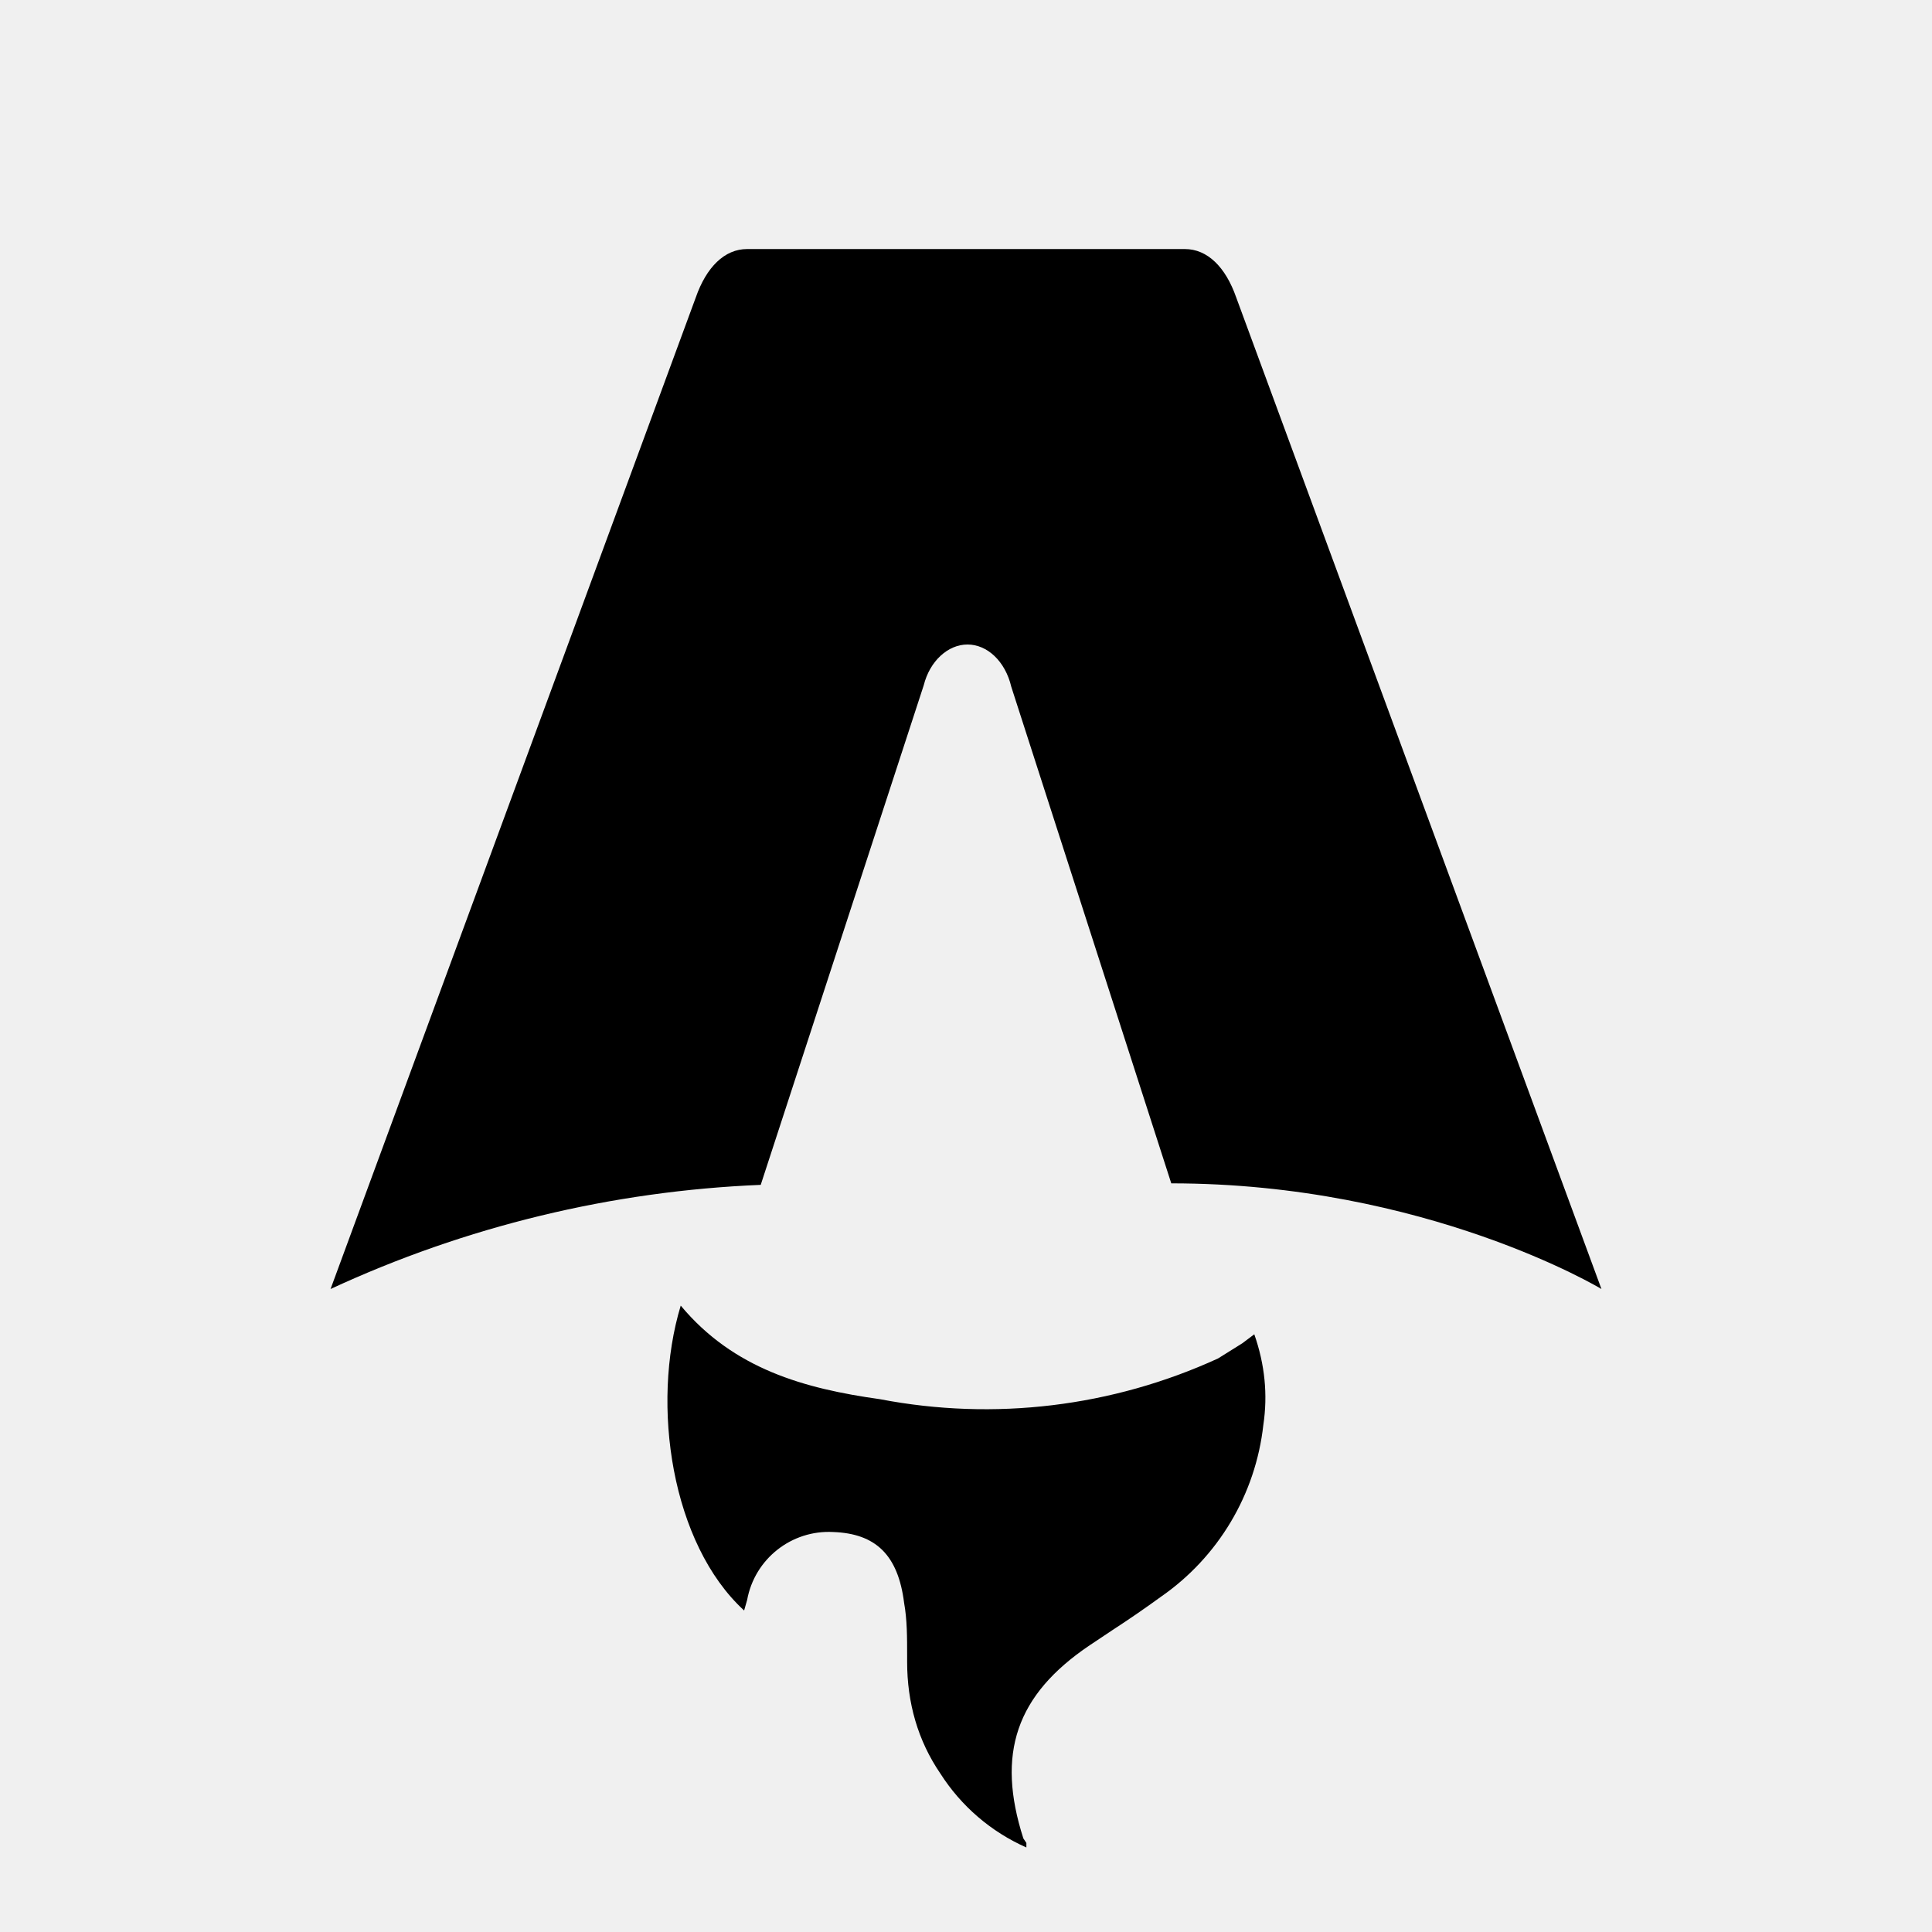
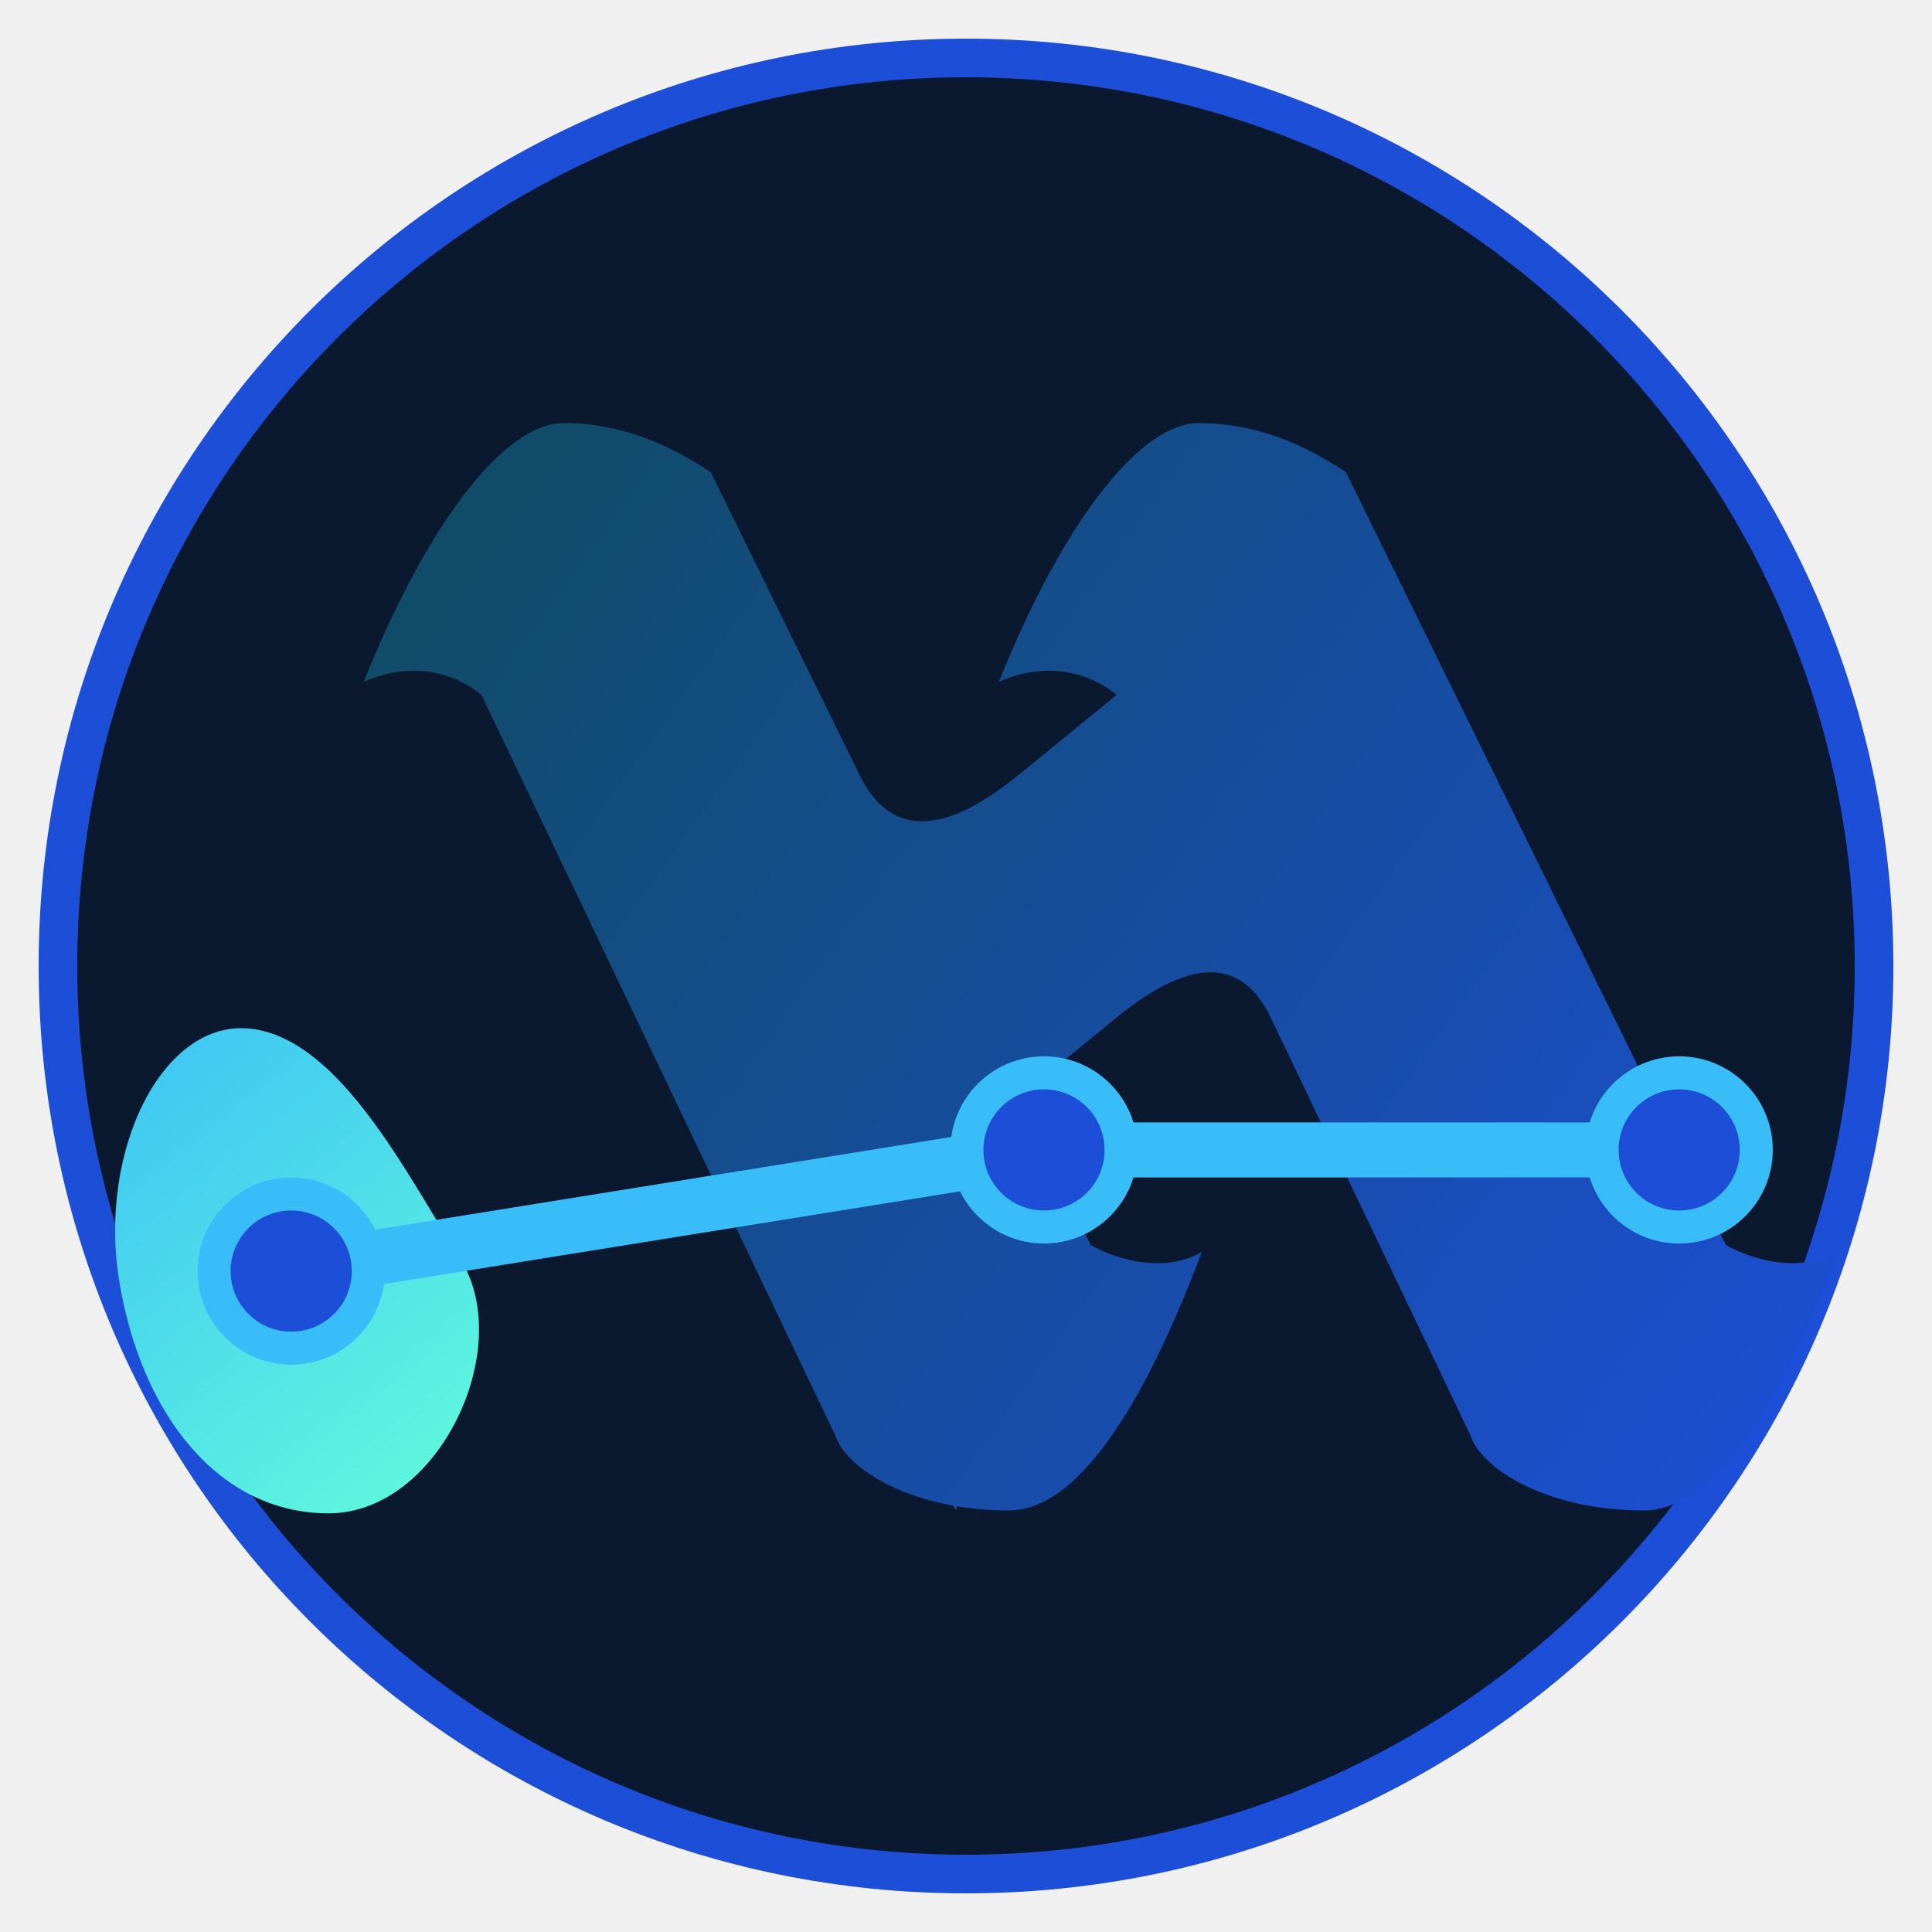
- <svg xmlns="http://www.w3.org/2000/svg" fill="none" viewBox="0 0 128 128">
-   <path d="M50.4 78.5a75.1 75.1 0 0 0-28.5 6.9l24.2-65.7c.7-2 1.9-3.2 3.4-3.2h29c1.5 0 2.7 1.2 3.4 3.2l24.2 65.7s-11.6-7-28.5-7L67 45.5c-.4-1.7-1.6-2.8-2.9-2.8-1.3 0-2.5 1.1-2.9 2.7L50.4 78.5Zm-1.1 28.2Zm-4.2-20.2c-2 6.6-.6 15.8 4.2 20.2a17.5 17.5 0 0 1 .2-.7 5.5 5.5 0 0 1 5.7-4.5c2.8.1 4.3 1.5 4.7 4.7.2 1.1.2 2.3.2 3.5v.4c0 2.7.7 5.2 2.2 7.4a13 13 0 0 0 5.7 4.9v-.3l-.2-.3c-1.8-5.6-.5-9.5 4.4-12.8l1.5-1a73 73 0 0 0 3.2-2.2 16 16 0 0 0 6.8-11.4c.3-2 .1-4-.6-6l-.8.6-1.6 1a37 37 0 0 1-22.4 2.7c-5-.7-9.7-2-13.2-6.2Z" />
-   <style>
-         path { fill: #000; }
-         @media (prefers-color-scheme: dark) {
-             path { fill: #FFF; }
-         }
-     </style>
+ <svg xmlns="http://www.w3.org/2000/svg" viewBox="0 0 100 100" width="100%" height="100%">
+   <defs>
+     <linearGradient id="primary-grad" x1="20" y1="10" x2="90" y2="60" gradientUnits="userSpaceOnUse">
+       <stop offset="0%" stop-color="#0F4C5C" />
+       <stop offset="100%" stop-color="#1D4ED8" />
+     </linearGradient>
+     <linearGradient id="accent-grad" x1="10" y1="35" x2="30" y2="60" gradientUnits="userSpaceOnUse">
+       <stop offset="0%" stop-color="#38BDF8" />
+       <stop offset="100%" stop-color="#64FFDA" />
+     </linearGradient>
+   </defs>
+   <circle cx="50" cy="50" r="47" fill="#0A192F" stroke="#1D4ED8" stroke-width="2" />
+   <g transform="translate(-7.5, 10.5) scale(1.14)">
+     <path d="M 21.5,59.5 C 16.5,59.5 13.0,55.0 12.0,49.0 C 11.0,43.0 14.0,37.0 18.0,37.5 C 22.0,38.0 25.0,44.0 27.5,48.0 C 30.0,52.0 26.5,59.5 21.5,59.5 Z" fill="url(#accent-grad)" />
+     <path d="M 52.38,59.37 C 48.00,59.37 45.00,57.50 44.50,55.95 L 28.44,22.34 C 26.80,21.00 24.72,21.00 23.09,21.75 C 26.00,14.50 29.50,10.00 32.16,10.00 C 34.83,10.00 37.00,11.00 38.85,12.23 L 56.10,47.32 C 58.00,48.36 60.00,48.36 61.15,47.62 C 58.00,56.00 55.00,59.37 52.38,59.37 Z M 45.62,26.00 Q 47.67,30.16 52.79,26.00 L 52.79,35.00 L 45.62,35.00 Z" fill="url(#primary-grad)" />
+     <path d="M 81.22,59.37 C 76.84,59.37 73.84,57.50 73.34,55.95 L 64.28,37.00 Q 62.31,32.87 57.26,37.00 L 52.82,40.63 L 50.00,59.37 L 36.52,39.28 L 57.28,22.34 C 55.64,21.00 53.56,21.00 51.93,21.75 C 54.84,14.50 58.34,10.00 61.00,10.00 C 63.67,10.00 65.84,11.00 67.69,12.23 L 84.94,47.32 C 86.84,48.36 88.84,48.36 89.99,47.62 C 86.84,56.00 83.84,59.37 81.22,59.37 Z" fill="url(#primary-grad)" />
+     <path d="M 19.80,48.50 L 53.98,43.00 L 82.82,43.00" stroke="#38BDF8" stroke-width="2.5" stroke-linecap="round" stroke-linejoin="round" fill="none" opacity="1" />
+     <circle cx="19.80" cy="48.50" r="3.5" fill="#1D4ED8" stroke="#38BDF8" stroke-width="1.5" />
+     <circle cx="53.98" cy="43.00" r="3.5" fill="#1D4ED8" stroke="#38BDF8" stroke-width="1.5" />
+     <circle cx="82.82" cy="43.00" r="3.5" fill="#1D4ED8" stroke="#38BDF8" stroke-width="1.5" />
+   </g>
</svg>
